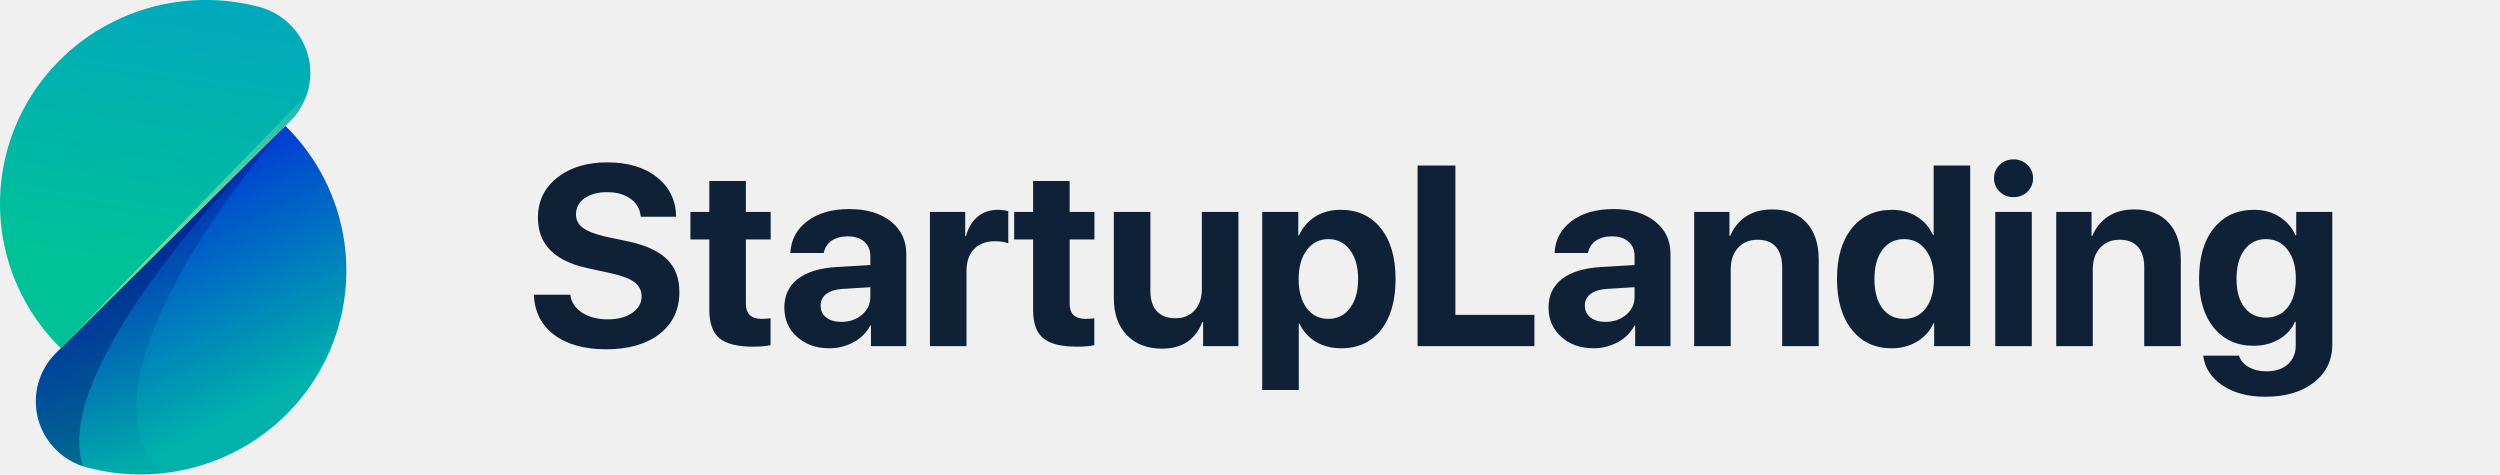
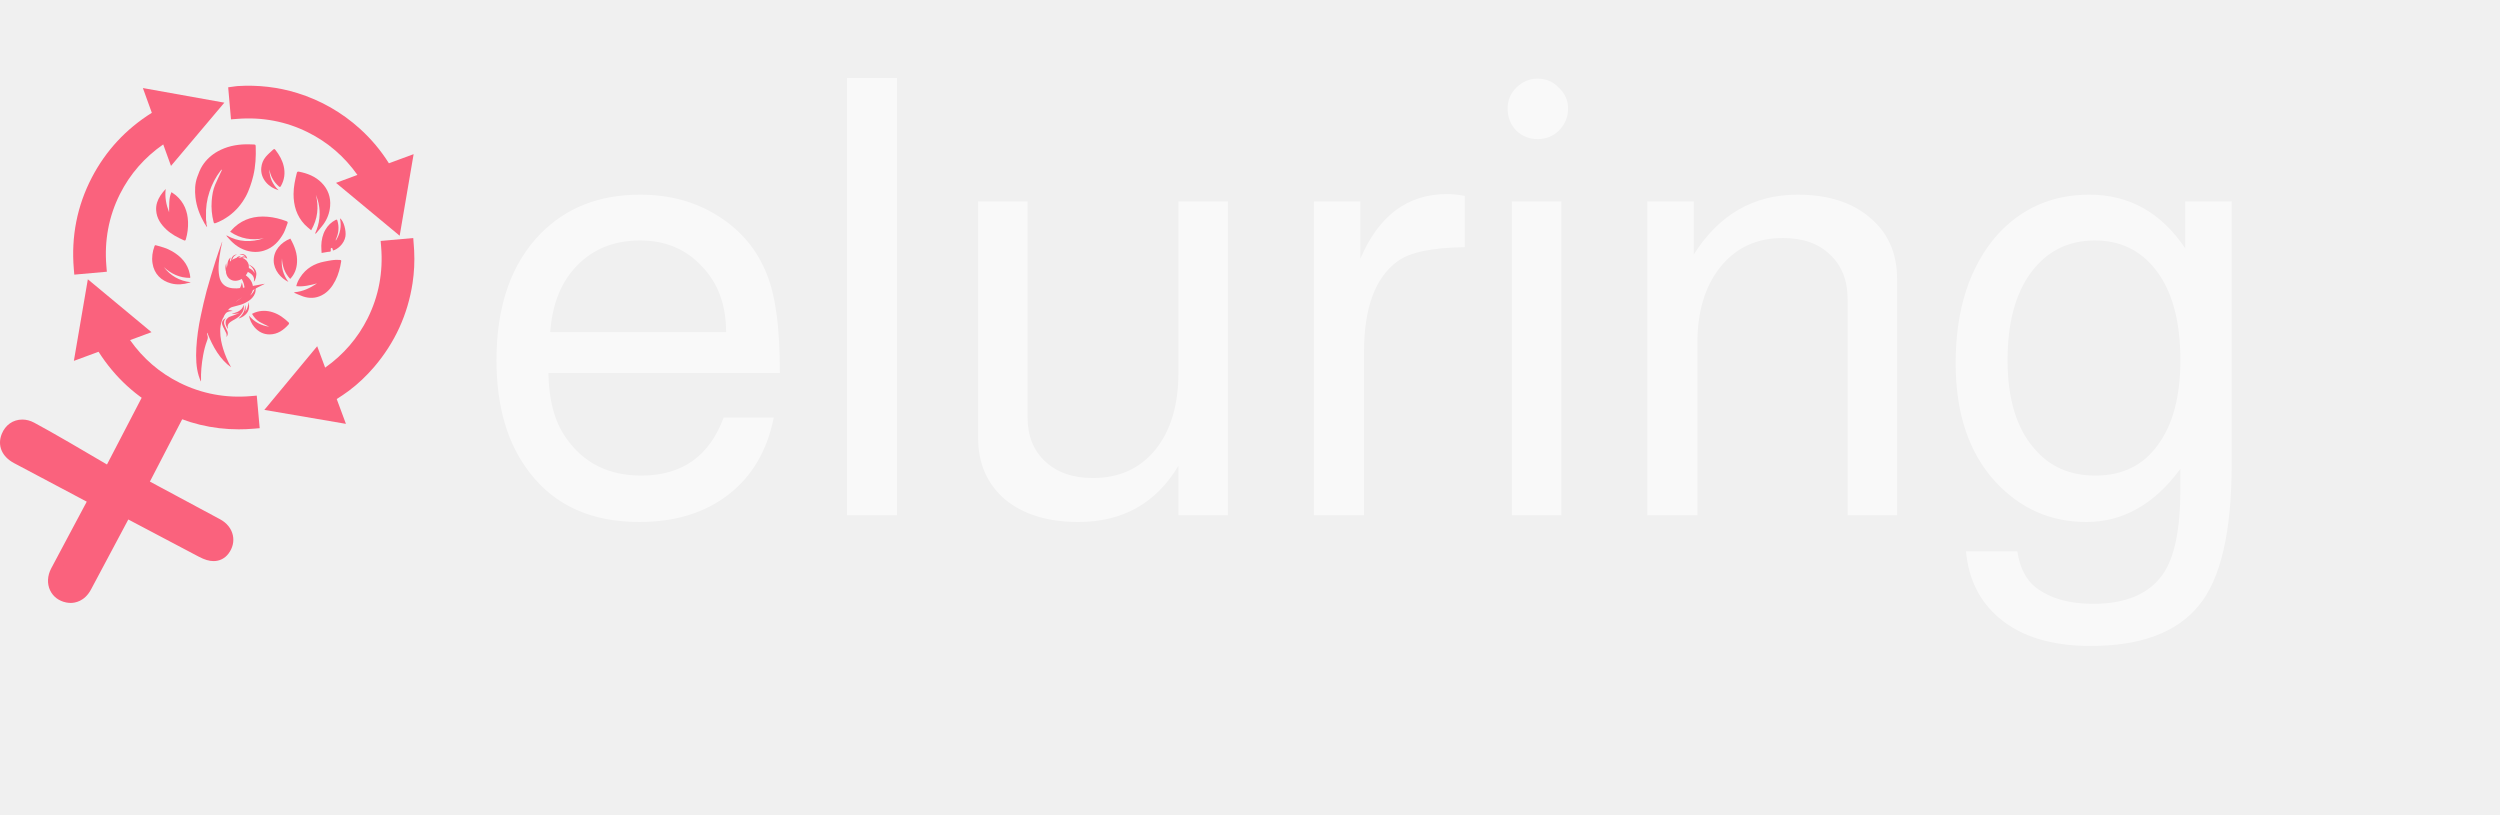
- <svg xmlns="http://www.w3.org/2000/svg" width="195" height="37" viewBox="0 0 195 37" fill="none">
-   <path d="M41.645 22.987H44.487C44.552 23.56 44.855 24.025 45.395 24.383C45.942 24.735 46.61 24.911 47.398 24.911C48.179 24.911 48.813 24.745 49.302 24.413C49.797 24.074 50.044 23.644 50.044 23.123C50.044 22.668 49.862 22.3 49.497 22.02C49.133 21.74 48.524 21.506 47.671 21.317L45.835 20.916C43.25 20.363 41.958 19.051 41.958 16.981C41.958 15.692 42.459 14.65 43.462 13.856C44.471 13.062 45.767 12.665 47.349 12.665C48.976 12.665 50.275 13.052 51.245 13.827C52.215 14.595 52.713 15.62 52.739 16.903H49.976C49.93 16.31 49.666 15.845 49.185 15.506C48.709 15.161 48.101 14.989 47.358 14.989C46.629 14.989 46.04 15.148 45.591 15.467C45.148 15.786 44.927 16.206 44.927 16.727C44.927 17.157 45.106 17.505 45.464 17.772C45.828 18.039 46.418 18.267 47.231 18.456L48.94 18.817C50.353 19.116 51.382 19.585 52.026 20.223C52.671 20.855 52.993 21.707 52.993 22.782C52.993 24.149 52.479 25.236 51.45 26.044C50.422 26.844 49.032 27.245 47.28 27.245C45.581 27.245 44.227 26.867 43.218 26.112C42.215 25.35 41.691 24.308 41.645 22.987ZM55.327 14.12H58.179V16.532H60.112V18.68H58.179V23.69C58.179 24.478 58.589 24.872 59.409 24.872C59.676 24.872 59.907 24.855 60.102 24.823V26.922C59.77 27 59.318 27.04 58.745 27.04C57.515 27.04 56.636 26.818 56.108 26.375C55.588 25.933 55.327 25.2 55.327 24.178V18.68H53.852V16.532H55.327V14.12ZM65.62 25.106C66.252 25.106 66.785 24.924 67.222 24.559C67.664 24.188 67.886 23.723 67.886 23.163V22.401L65.679 22.538C65.145 22.577 64.731 22.71 64.439 22.938C64.152 23.166 64.009 23.465 64.009 23.836C64.009 24.227 64.155 24.536 64.448 24.764C64.741 24.992 65.132 25.106 65.62 25.106ZM64.683 27.166C63.673 27.166 62.837 26.87 62.173 26.278C61.509 25.685 61.177 24.924 61.177 23.993C61.177 23.042 61.528 22.297 62.231 21.756C62.935 21.216 63.94 20.907 65.249 20.829L67.886 20.672V19.979C67.886 19.497 67.726 19.12 67.407 18.846C67.095 18.573 66.668 18.436 66.128 18.436C65.607 18.436 65.181 18.553 64.849 18.788C64.523 19.022 64.325 19.338 64.253 19.735H61.645C61.698 18.706 62.137 17.879 62.964 17.254C63.791 16.623 64.888 16.307 66.255 16.307C67.596 16.307 68.67 16.626 69.478 17.264C70.285 17.902 70.689 18.748 70.689 19.803V27H67.935V25.399H67.876C67.59 25.946 67.153 26.379 66.567 26.698C65.981 27.01 65.353 27.166 64.683 27.166ZM72.534 27V16.532H75.288V18.416H75.347C75.529 17.752 75.835 17.245 76.265 16.893C76.694 16.541 77.218 16.366 77.837 16.366C78.136 16.366 78.407 16.401 78.647 16.473V18.983C78.38 18.872 78.035 18.817 77.612 18.817C76.909 18.817 76.362 19.022 75.972 19.432C75.581 19.842 75.386 20.415 75.386 21.151V27H72.534ZM80.581 14.12H83.433V16.532H85.366V18.68H83.433V23.69C83.433 24.478 83.843 24.872 84.663 24.872C84.93 24.872 85.161 24.855 85.356 24.823V26.922C85.024 27 84.572 27.04 83.999 27.04C82.769 27.04 81.89 26.818 81.362 26.375C80.841 25.933 80.581 25.2 80.581 24.178V18.68H79.106V16.532H80.581V14.12ZM96.597 16.532V27H93.843V25.116H93.784C93.237 26.502 92.192 27.196 90.649 27.196C89.504 27.196 88.589 26.848 87.905 26.151C87.222 25.448 86.88 24.491 86.88 23.28V16.532H89.731V22.684C89.731 23.381 89.897 23.911 90.23 24.276C90.568 24.64 91.053 24.823 91.685 24.823C92.316 24.823 92.817 24.614 93.189 24.198C93.56 23.781 93.745 23.224 93.745 22.528V16.532H96.597ZM104.565 16.366C105.894 16.366 106.938 16.844 107.7 17.801C108.468 18.758 108.853 20.08 108.853 21.766C108.853 23.446 108.475 24.767 107.72 25.731C106.965 26.688 105.929 27.166 104.614 27.166C103.866 27.166 103.205 26.997 102.632 26.659C102.065 26.314 101.642 25.842 101.362 25.243H101.304V30.419H98.452V16.532H101.265V18.358H101.323C101.61 17.733 102.033 17.245 102.593 16.893C103.159 16.541 103.817 16.366 104.565 16.366ZM103.608 24.872C104.318 24.872 104.881 24.592 105.298 24.032C105.721 23.472 105.933 22.717 105.933 21.766C105.933 20.816 105.721 20.06 105.298 19.5C104.881 18.934 104.318 18.651 103.608 18.651C102.912 18.651 102.352 18.937 101.929 19.51C101.506 20.077 101.294 20.829 101.294 21.766C101.294 22.71 101.502 23.465 101.919 24.032C102.342 24.592 102.905 24.872 103.608 24.872ZM119.683 24.559V27H110.571V12.909H113.521V24.559H119.683ZM125.229 25.106C125.861 25.106 126.395 24.924 126.831 24.559C127.274 24.188 127.495 23.723 127.495 23.163V22.401L125.288 22.538C124.754 22.577 124.341 22.71 124.048 22.938C123.761 23.166 123.618 23.465 123.618 23.836C123.618 24.227 123.765 24.536 124.058 24.764C124.351 24.992 124.741 25.106 125.229 25.106ZM124.292 27.166C123.283 27.166 122.446 26.87 121.782 26.278C121.118 25.685 120.786 24.924 120.786 23.993C120.786 23.042 121.138 22.297 121.841 21.756C122.544 21.216 123.55 20.907 124.858 20.829L127.495 20.672V19.979C127.495 19.497 127.336 19.12 127.017 18.846C126.704 18.573 126.278 18.436 125.737 18.436C125.216 18.436 124.79 18.553 124.458 18.788C124.132 19.022 123.934 19.338 123.862 19.735H121.255C121.307 18.706 121.746 17.879 122.573 17.254C123.4 16.623 124.497 16.307 125.864 16.307C127.205 16.307 128.28 16.626 129.087 17.264C129.894 17.902 130.298 18.748 130.298 19.803V27H127.544V25.399H127.485C127.199 25.946 126.763 26.379 126.177 26.698C125.591 27.01 124.963 27.166 124.292 27.166ZM132.144 27V16.532H134.897V18.397H134.956C135.243 17.733 135.659 17.225 136.206 16.873C136.759 16.515 137.433 16.336 138.228 16.336C139.386 16.336 140.282 16.681 140.913 17.372C141.545 18.062 141.86 19.022 141.86 20.252V27H139.009V20.848C139.009 20.158 138.846 19.627 138.521 19.256C138.195 18.885 137.716 18.7 137.085 18.7C136.453 18.7 135.946 18.911 135.562 19.334C135.184 19.758 134.995 20.311 134.995 20.995V27H132.144ZM147.554 27.166C146.245 27.166 145.207 26.681 144.438 25.711C143.67 24.741 143.286 23.42 143.286 21.747C143.286 20.086 143.67 18.775 144.438 17.811C145.213 16.848 146.258 16.366 147.573 16.366C148.315 16.366 148.966 16.545 149.526 16.903C150.093 17.261 150.506 17.736 150.767 18.329H150.825V12.909H153.677V27H150.864V25.204H150.815C150.555 25.796 150.135 26.271 149.556 26.629C148.976 26.988 148.309 27.166 147.554 27.166ZM148.521 18.651C147.804 18.651 147.238 18.931 146.821 19.491C146.411 20.051 146.206 20.809 146.206 21.766C146.206 22.73 146.411 23.488 146.821 24.041C147.238 24.595 147.804 24.872 148.521 24.872C149.23 24.872 149.793 24.595 150.21 24.041C150.633 23.482 150.845 22.723 150.845 21.766C150.845 20.816 150.633 20.06 150.21 19.5C149.793 18.934 149.23 18.651 148.521 18.651ZM155.63 27V16.532H158.481V27H155.63ZM158.14 14.95C157.847 15.236 157.485 15.379 157.056 15.379C156.626 15.379 156.265 15.236 155.972 14.95C155.679 14.663 155.532 14.315 155.532 13.905C155.532 13.488 155.679 13.14 155.972 12.86C156.265 12.573 156.626 12.43 157.056 12.43C157.485 12.43 157.847 12.573 158.14 12.86C158.433 13.14 158.579 13.488 158.579 13.905C158.579 14.315 158.433 14.663 158.14 14.95ZM160.386 27V16.532H163.14V18.397H163.198C163.485 17.733 163.901 17.225 164.448 16.873C165.002 16.515 165.675 16.336 166.47 16.336C167.629 16.336 168.524 16.681 169.155 17.372C169.787 18.062 170.103 19.022 170.103 20.252V27H167.251V20.848C167.251 20.158 167.088 19.627 166.763 19.256C166.437 18.885 165.959 18.7 165.327 18.7C164.696 18.7 164.188 18.911 163.804 19.334C163.426 19.758 163.237 20.311 163.237 20.995V27H160.386ZM176.743 24.774C177.459 24.774 178.026 24.507 178.442 23.973C178.866 23.433 179.077 22.691 179.077 21.747C179.077 20.803 178.866 20.051 178.442 19.491C178.019 18.931 177.453 18.651 176.743 18.651C176.04 18.651 175.48 18.931 175.063 19.491C174.653 20.044 174.448 20.796 174.448 21.747C174.448 22.697 174.653 23.439 175.063 23.973C175.474 24.507 176.034 24.774 176.743 24.774ZM176.694 30.946C175.334 30.946 174.214 30.646 173.335 30.047C172.463 29.455 171.968 28.687 171.851 27.743H174.644C174.754 28.107 175.002 28.4 175.386 28.622C175.776 28.849 176.239 28.963 176.772 28.963C177.495 28.963 178.058 28.778 178.462 28.407C178.866 28.042 179.067 27.551 179.067 26.932V25.096H179.009C178.761 25.663 178.348 26.118 177.769 26.463C177.189 26.802 176.525 26.971 175.776 26.971C174.487 26.971 173.455 26.502 172.681 25.565C171.912 24.627 171.528 23.348 171.528 21.727C171.528 20.067 171.912 18.758 172.681 17.801C173.449 16.844 174.497 16.366 175.825 16.366C176.567 16.366 177.222 16.545 177.788 16.903C178.354 17.261 178.778 17.746 179.058 18.358H179.106V16.532H181.919V26.854C181.919 28.098 181.44 29.09 180.483 29.832C179.533 30.575 178.27 30.946 176.694 30.946Z" fill="#0F2137" />
+ <svg xmlns="http://www.w3.org/2000/svg" width="1179" height="384" viewBox="0 0 1179 384" fill="none">
  <g clip-path="url(#clip0)">
-     <path d="M20.212 0.54C16.793 -0.368 13.167 -0.132 9.898 1.212C6.629 2.555 3.9 4.93 2.135 7.967C0.371 11.005 -0.33 14.534 0.142 18.007C0.613 21.479 2.231 24.7 4.743 27.168L22.63 9.466C23.298 8.804 23.779 7.979 24.024 7.074C24.268 6.169 24.268 5.217 24.023 4.312C23.778 3.408 23.297 2.583 22.628 1.921C21.959 1.258 21.125 0.782 20.212 0.54Z" fill="url(#paint0_linear)" />
-     <path d="M6.79 36.461C10.211 37.371 13.84 37.136 17.112 35.793C20.384 34.45 23.115 32.073 24.881 29.033C26.646 25.993 27.346 22.46 26.873 18.985C26.399 15.51 24.778 12.288 22.261 9.82L4.375 27.534C3.706 28.197 3.225 29.021 2.98 29.926C2.735 30.83 2.735 31.783 2.98 32.687C3.225 33.592 3.706 34.417 4.374 35.079C5.043 35.741 5.876 36.218 6.79 36.461Z" fill="url(#paint1_linear)" />
-     <path style="mix-blend-mode:multiply" d="M22.261 9.82L4.375 27.534C3.706 28.197 3.225 29.021 2.98 29.926C2.735 30.83 2.735 31.783 2.98 32.687C3.225 33.592 3.706 34.417 4.374 35.079C5.043 35.741 5.876 36.218 6.79 36.461C8.702 36.965 10.693 37.117 12.661 36.909C4.818 29.44 22.261 9.82 22.261 9.82Z" fill="url(#paint2_linear)" />
-     <g style="mix-blend-mode:multiply">
-       <path style="mix-blend-mode:multiply" d="M6.461 36.362C3.922 28.581 19.171 12.91 21.861 10.228L4.375 27.534C3.727 28.176 3.254 28.971 3.003 29.844C2.752 30.717 2.729 31.639 2.938 32.522C3.147 33.406 3.58 34.223 4.197 34.895C4.813 35.566 5.592 36.072 6.461 36.362Z" fill="url(#paint3_linear)" />
-       <path style="mix-blend-mode:multiply" d="M22.202 9.89C22.221 9.87 22.241 9.85 22.261 9.832L22.202 9.89Z" fill="url(#paint4_linear)" />
-     </g>
-     <path style="mix-blend-mode:screen" d="M23.941 7.365L4.722 27.157L22.63 9.467C23.228 8.878 23.678 8.158 23.941 7.365Z" fill="url(#paint5_radial)" />
+     <path d="M102.696 246.852C92.818 241.572 74.228 231.586 67.68 228.04L85.075 194.486C83.778 193.97 82.486 193.427 81.217 192.857H81.213H81.209C81.205 192.857 81.205 192.857 81.205 192.857L81.201 192.853C81.194 192.849 81.19 192.849 81.186 192.845C81.178 192.842 81.174 192.842 81.174 192.838H81.17C81.166 192.838 81.166 192.838 81.166 192.838C81.162 192.834 81.154 192.83 81.151 192.83C81.147 192.826 81.143 192.826 81.139 192.822C81.135 192.822 81.131 192.822 81.123 192.818C79.835 192.236 78.562 191.631 77.305 190.994C77.281 190.983 77.261 190.971 77.238 190.959C77.234 190.959 77.234 190.959 77.234 190.959C77.226 190.955 77.222 190.951 77.219 190.951L77.207 190.947C77.203 190.944 77.195 190.94 77.191 190.936C77.187 190.932 77.183 190.932 77.183 190.928H77.18C77.176 190.928 77.176 190.928 77.172 190.928V190.924C77.164 190.924 77.164 190.92 77.156 190.92C75.93 190.295 74.712 189.647 73.517 188.971C73.513 188.967 73.513 188.967 73.509 188.967C73.501 188.964 73.497 188.96 73.493 188.956C73.49 188.956 73.49 188.952 73.486 188.952C73.482 188.952 73.482 188.948 73.482 188.948C73.474 188.948 73.47 188.94 73.462 188.94C73.458 188.936 73.458 188.936 73.454 188.936C73.443 188.928 73.435 188.921 73.423 188.917C73.423 188.917 73.423 188.913 73.419 188.913C73.415 188.909 73.408 188.909 73.404 188.901C72.291 188.272 71.186 187.628 70.1 186.952L69.741 186.823L51.35 222.194C44.08 217.894 23.479 205.753 15.025 201.297C13.541 200.512 12.026 200.113 10.515 200.113C7.11 200.113 4.264 202.128 2.905 205.491C1.167 209.81 2.944 213.895 7.661 216.414C16.392 221.089 36.84 231.895 43.955 235.656C42.147 239.046 40.152 242.783 38.102 246.618C33.947 254.401 29.574 262.575 26.146 269.074C24.65 271.909 24.474 274.967 25.665 277.458C26.786 279.802 28.933 281.387 31.71 281.93C32.264 282.043 32.819 282.094 33.358 282.094C35.161 282.094 38.539 281.43 40.925 276.97C45.602 268.218 55.93 248.813 59.577 241.963C63.459 243.998 71.323 248.157 77.972 251.668C85.055 255.413 91.896 259.033 94.762 260.529C97.179 261.798 99.026 262.364 100.744 262.364C102.857 262.364 104.661 261.458 105.957 259.744C107.538 257.647 108.128 255.206 107.612 252.874C107.066 250.394 105.32 248.25 102.696 246.852Z" fill="#FA627D" />
+     <path d="M10.515 202.359C8.02 202.359 6.005 203.808 4.99 206.331C3.229 210.708 6.572 213.286 8.719 214.434C14.685 217.625 26.895 224.1 45.001 233.664L46.996 234.722L45.938 236.71C44.314 239.76 42.533 243.088 40.702 246.516L39.937 247.954C35.825 255.643 31.518 263.7 28.133 270.12C26.97 272.327 26.809 274.647 27.692 276.486C28.508 278.197 30.046 279.321 32.139 279.727C32.557 279.809 32.963 279.852 33.358 279.852C34.947 279.852 37.204 279.169 38.941 275.912C43.623 267.156 53.947 247.758 57.594 240.908L58.64 238.936L60.62 239.975C64.24 241.869 71.323 245.614 77.652 248.961L79.022 249.68C86.117 253.433 92.943 257.041 95.801 258.537C97.882 259.631 99.405 260.115 100.744 260.115C102.146 260.115 103.298 259.533 104.165 258.389C105.344 256.827 105.793 255.038 105.422 253.363C105.016 251.531 103.673 249.922 101.638 248.832C91.674 243.509 73.013 233.488 66.61 230.016L64.673 228.966L81.951 195.63C81.424 195.407 80.905 195.181 80.393 194.95L80.178 194.857C78.835 194.251 77.527 193.627 76.289 192.998L76.043 192.873C74.798 192.236 73.665 191.631 72.568 191.014L72.205 190.807C71.658 190.494 71.147 190.202 70.663 189.916L52.248 225.334L50.21 224.127C42.053 219.3 22.19 207.612 13.979 203.28C12.823 202.671 11.655 202.359 10.515 202.359ZM33.358 284.344C32.674 284.344 31.971 284.273 31.272 284.137C27.786 283.453 25.072 281.422 23.639 278.423C22.139 275.287 22.331 271.495 24.158 268.027C27.551 261.599 31.858 253.534 35.974 245.837L36.743 244.4C38.18 241.705 39.589 239.073 40.913 236.585C23.889 227.591 12.35 221.475 6.603 218.394C0.859 215.328 -1.355 210.06 0.824 204.651C2.534 200.402 6.162 197.864 10.515 197.864C12.397 197.864 14.268 198.352 16.079 199.313C23.748 203.355 41.37 213.692 50.452 219.054L68.644 184.062L71.287 185.046C72.201 185.613 73.193 186.202 74.399 186.89L74.798 187.112C75.797 187.675 76.875 188.257 78.038 188.846L78.363 189.014C79.55 189.612 80.748 190.182 81.982 190.74L82.22 190.85C83.357 191.358 84.618 191.889 85.899 192.392L88.21 193.31L70.69 227.115C78.335 231.243 94.665 240.014 103.759 244.872C106.968 246.583 109.116 249.262 109.807 252.394C110.463 255.378 109.733 258.467 107.749 261.095C106.035 263.364 103.548 264.614 100.744 264.614C98.639 264.614 96.472 263.965 93.716 262.513C90.861 261.025 84.024 257.408 76.945 253.667L75.555 252.929C70.237 250.121 64.388 247.032 60.511 244.993C56.223 253.046 47.192 270.011 42.904 278.029C39.863 283.73 35.216 284.344 33.358 284.344Z" fill="#FA627D" />
+     <path fill-rule="evenodd" clip-rule="evenodd" d="M75.016 54.409C73.907 51.328 72.814 48.289 71.678 45.142C81.322 46.872 90.877 48.586 100.529 50.316C94.219 57.795 87.96 65.211 81.627 72.717C80.541 69.71 79.479 66.785 78.406 63.809C67.797 70.409 59.62 79.165 54.041 90.287C48.472 101.394 46.333 113.177 47.364 125.599C44.115 125.888 40.909 126.174 37.602 126.47C36.38 111.857 39.027 98.036 45.782 85.046C52.549 72.038 62.338 61.88 75.016 54.409Z" fill="#FA627D" />
+     <path d="M75.969 48.762L78.448 55.647L76.442 56.83C64.181 64.051 54.704 73.979 48.273 86.339C42.295 97.84 39.585 110.302 40.214 123.42L44.388 123.045C43.838 111.021 46.235 99.59 51.534 89.03C57.246 77.634 65.79 68.347 76.926 61.423L79.87 59.592L82.615 67.195L95.246 52.222L75.969 48.762ZM35.036 129.52L34.802 126.705C33.529 111.482 36.388 97.028 43.295 83.75C49.862 71.12 59.378 60.853 71.6 53.199L67.387 41.522L105.808 48.41L80.639 78.243L76.977 68.105C68.148 74.237 61.288 82.106 56.551 91.545C51.315 101.984 49.167 113.36 50.159 125.365L50.39 128.146" fill="#FA627D" />
+     <path fill-rule="evenodd" clip-rule="evenodd" d="M47.66 162.462C44.599 163.594 41.569 164.711 38.422 165.871C40.074 156.221 41.714 146.641 43.369 136.98C50.897 143.24 58.375 149.445 65.915 155.71C62.92 156.819 60.011 157.897 57.035 158.998C63.646 169.476 72.408 177.533 83.474 183.031C94.52 188.522 106.222 190.666 118.546 189.608C118.838 192.865 119.123 196.071 119.416 199.375C104.895 200.59 91.158 197.981 78.234 191.315C65.309 184.652 55.169 174.99 47.66 162.462Z" fill="#FA627D" />
+     <path d="M48.875 159.021L50.069 161.021C57.328 173.135 67.238 182.488 79.518 188.819C89.862 194.15 100.986 196.852 112.583 196.852C113.833 196.852 115.094 196.825 116.367 196.762L115.992 192.592C114.824 192.646 113.657 192.674 112.505 192.674C101.927 192.674 91.74 190.276 82.224 185.546C70.854 179.895 61.584 171.468 54.661 160.498L52.815 157.569L60.382 154.765L45.318 142.248L42.01 161.556L48.875 159.021ZM112.583 202.472C100.08 202.472 88.093 199.555 76.945 193.81C64.403 187.343 54.162 177.954 46.481 165.891L34.837 170.187L41.425 131.711L71.448 156.655L61.342 160.396C67.461 169.081 75.313 175.842 84.723 180.516C95.168 185.71 106.461 187.823 118.303 186.808L121.091 186.57L122.466 201.933L119.651 202.171C117.28 202.371 114.906 202.472 112.583 202.472Z" fill="#FA627D" />
+     <path fill-rule="evenodd" clip-rule="evenodd" d="M148.65 168.808C149.755 171.803 150.829 174.693 151.942 177.681C162.426 171.054 170.458 162.306 175.956 151.261C181.45 140.221 183.566 128.521 182.543 116.176C185.792 115.883 189.009 115.598 192.297 115.301C192.371 116.363 192.469 117.383 192.519 118.406C192.761 123.334 192.531 128.239 191.785 133.113C189.591 147.508 183.73 160.224 174.269 171.284C170.845 175.291 167.03 178.896 162.824 182.059C160.587 183.742 158.197 185.218 155.855 186.761C155.495 186.999 155.421 187.167 155.573 187.569C156.655 190.44 157.709 193.318 158.814 196.306C149.162 194.654 139.596 193.017 129.928 191.361C136.175 183.836 142.38 176.361 148.65 168.808Z" fill="#FA627D" />
+     <path d="M135.191 189.413L154.496 192.717C153.976 191.322 153.469 189.94 152.946 188.561C152.329 186.937 152.836 185.382 154.308 184.414C154.871 184.047 155.433 183.684 155.991 183.316C157.803 182.149 159.505 181.044 161.134 179.817C165.124 176.814 168.826 173.33 172.133 169.46C181.235 158.822 186.908 146.45 189.013 132.692C189.712 128.095 189.954 123.334 189.712 118.546C189.712 118.48 189.708 118.418 189.708 118.355L185.518 118.73C186.061 130.657 183.695 142.01 178.466 152.511C172.824 163.856 164.402 173.123 153.441 180.055L150.517 181.903L147.709 174.342L135.191 189.413ZM163.137 199.891L124.66 193.306L149.591 163.278L153.336 173.373C162.012 167.25 168.771 159.404 173.445 150.012C178.611 139.624 180.731 128.318 179.743 116.406L179.517 113.63L194.889 112.251L195.174 116.106C195.233 116.836 195.288 117.554 195.319 118.273C195.577 123.436 195.319 128.571 194.561 133.539C192.301 148.352 186.194 161.665 176.405 173.108C172.824 177.29 168.826 181.059 164.511 184.304C162.723 185.648 160.856 186.859 159.049 188.03C158.967 188.085 158.885 188.136 158.803 188.19C159.419 189.842 160.036 191.506 160.657 193.197" fill="#FA627D" />
+     <path fill-rule="evenodd" clip-rule="evenodd" d="M191.481 77.017C189.825 86.691 188.185 96.263 186.537 105.909C179.005 99.656 171.532 93.451 163.988 87.187C166.979 86.078 169.884 85 172.867 83.894C166.257 73.444 157.522 65.399 146.479 59.896C135.464 54.401 123.793 52.281 111.494 53.273C111.209 50.039 110.927 46.833 110.642 43.595C111.177 43.525 111.685 43.423 112.197 43.392C121.458 42.803 130.533 43.814 139.408 46.567C150.107 49.887 159.599 55.319 167.9 62.837C173.414 67.828 178.076 73.518 181.895 79.903C182.141 80.317 182.34 80.415 182.824 80.231C185.655 79.149 188.505 78.115 191.481 77.017Z" fill="#FA627D" />
+     <path d="M169.521 88.132L184.589 100.644L187.896 81.329C186.526 81.836 185.171 82.34 183.824 82.856C183.339 83.039 182.886 83.129 182.434 83.129C181.731 83.129 180.411 82.895 179.486 81.344C175.819 75.217 171.29 69.691 166.018 64.918C158.037 57.694 148.807 52.421 138.576 49.25C130.603 46.774 122.274 45.724 113.68 46.122L114.051 50.301C115.137 50.254 116.218 50.23 117.288 50.23C127.971 50.23 138.213 52.636 147.737 57.381C159.06 63.032 168.314 71.448 175.241 82.395L177.092 85.324L169.521 88.132ZM188.486 111.173L158.459 86.242L168.56 82.496C162.442 73.83 154.605 67.082 145.23 62.407C134.871 57.24 123.61 55.116 111.72 56.073L108.94 56.295L107.609 41.174L110.717 40.748C111.158 40.682 111.587 40.615 112.021 40.588C121.708 39.975 131.208 41.084 140.24 43.888C151.255 47.305 161.196 52.98 169.782 60.755C175.046 65.52 179.622 70.98 183.41 77.005C184.972 76.424 186.541 75.842 188.142 75.256L195.065 72.698" fill="#FA627D" />
+     <path fill-rule="evenodd" clip-rule="evenodd" d="M108.944 173.194C103.887 169.558 100.436 163.762 97.757 156.92C97.71 156.967 97.659 157.014 97.617 157.057C97.698 157.506 97.742 158.006 97.886 158.393C98.12 159.037 98.011 159.72 97.656 160.65C96.773 162.95 96.219 165.258 95.801 167.535C95.035 171.714 94.704 175.701 94.801 179.501C94.801 179.556 94.766 179.634 94.684 179.911C94.321 178.915 93.966 178.06 93.684 177.13C92.537 173.354 92.33 168.906 92.591 164.137C92.861 159.193 93.575 154.085 94.707 148.848C95.547 144.954 96.39 141.041 97.46 137.12C98.741 132.403 100.217 127.669 101.689 122.948C102.583 120.073 103.637 117.207 104.625 114.336C104.653 114.251 104.703 114.165 104.84 113.887C104.551 115.309 104.278 116.539 104.051 117.761C103.235 122.174 102.716 126.447 103.38 130.13C104.551 136.624 110.439 136.452 115.457 135.574C117.932 135.144 120.428 134.648 122.915 134.168C123.571 134.043 124.235 133.883 124.898 133.828C124.758 133.906 124.621 133.996 124.484 134.062C120.49 135.964 116.503 138.233 112.536 141.385C110.904 142.681 109.323 144.173 107.804 145.927C105.059 149.098 103.813 152.507 103.852 156.213C103.883 159.334 104.469 161.993 105.238 164.504C106.172 167.543 107.386 170.273 108.764 172.815C108.823 172.936 108.885 173.065 108.944 173.194Z" fill="#FA627D" />
+     <path fill-rule="evenodd" clip-rule="evenodd" d="M104.524 79.985C104.352 80.157 104.161 80.317 104.02 80.508C101.732 83.484 100.026 86.784 98.831 90.319C97.55 94.107 97.004 98.028 97.152 102.054C97.183 102.87 97.062 103.64 97.3 104.483C97.472 105.1 97.203 105.854 97.617 106.495C97.695 106.62 97.663 106.815 97.546 107.049C97.16 106.456 96.742 105.878 96.39 105.268C94.204 101.464 92.662 97.438 92.173 93.052C91.814 89.815 91.912 86.593 93.021 83.5C93.673 81.68 94.368 79.829 95.391 78.208C97.195 75.346 99.655 73.088 102.634 71.417C106.757 69.109 111.22 68.16 115.894 68.058C117.128 68.035 118.362 68.105 119.596 68.136C120.474 68.16 120.56 68.246 120.592 69.156C120.752 73.776 120.533 78.372 119.455 82.883C119.045 84.597 118.545 86.3 117.948 87.96C117.366 89.573 116.726 91.19 115.894 92.685C113.879 96.329 111.248 99.461 107.835 101.91C105.926 103.273 103.907 104.397 101.709 105.21C101.139 105.417 100.885 105.339 100.729 104.722C99.885 101.449 99.577 98.125 99.834 94.763C100.037 92.15 100.428 89.549 101.463 87.116C102.415 84.89 103.477 82.715 104.493 80.512C104.555 80.376 104.606 80.231 104.664 80.091C104.621 80.055 104.571 80.02 104.524 79.985Z" fill="#FA627D" />
+     <path fill-rule="evenodd" clip-rule="evenodd" d="M148.627 110.029C150.728 105.46 151.267 100.715 150.228 95.821C149.943 94.49 149.486 93.193 148.971 91.904C150.427 97.715 149.849 103.214 146.745 108.6C145.644 107.631 144.57 106.834 143.676 105.878C139.869 101.828 138.42 96.911 138.44 91.447C138.459 88.065 139.154 84.804 139.982 81.559C140.115 81.04 140.38 80.844 140.911 80.946C144.972 81.735 148.729 83.188 151.68 86.187C154.695 89.252 156.061 92.978 155.683 97.301C155.405 100.508 154.297 103.402 152.395 105.971C151.306 107.444 150.08 108.807 148.912 110.216C148.818 110.154 148.725 110.091 148.627 110.029Z" fill="#FA627D" />
+     <path fill-rule="evenodd" clip-rule="evenodd" d="M106.824 110.994C112.505 114.2 118.397 114.418 124.465 112.345C118.799 113.493 113.516 112.665 108.53 109.295C109.241 108.529 109.858 107.76 110.58 107.112C114.984 103.124 120.228 101.753 126.046 102.207C129.162 102.453 132.161 103.202 135.078 104.304C135.66 104.522 135.816 104.804 135.566 105.401C134.949 106.901 134.535 108.506 133.77 109.92C131.669 113.774 128.823 116.859 124.461 118.211C121.661 119.078 118.889 118.972 116.097 118.121C112.267 116.949 109.452 114.43 106.968 111.443C106.902 111.372 106.867 111.275 106.832 111.185C106.816 111.15 106.828 111.103 106.824 110.994Z" fill="#FA627D" />
+     <path fill-rule="evenodd" clip-rule="evenodd" d="M138.865 137.819C142.832 137.507 146.257 135.831 149.506 133.652C146.323 134.484 143.145 135.32 139.717 134.949C140.072 133.387 140.759 132.059 141.571 130.797C144.269 126.58 148.272 124.24 153.059 123.342C155.402 122.905 157.779 122.335 160.224 122.592C160.665 122.635 161.001 122.639 160.911 123.217C160.411 126.377 159.622 129.45 158.158 132.313C156.663 135.238 154.707 137.765 151.692 139.284C148.853 140.713 145.909 140.811 142.946 139.807C141.532 139.327 140.173 138.678 138.787 138.108C138.815 138.011 138.842 137.917 138.865 137.819Z" fill="#FA627D" />
+     <path fill-rule="evenodd" clip-rule="evenodd" d="M79.745 100.129C79.768 98.543 79.745 96.946 79.835 95.361C79.928 93.794 80.124 92.232 80.854 90.631C81.603 91.154 82.334 91.584 82.962 92.123C86.793 95.396 88.491 99.672 88.679 104.612C88.78 107.412 88.433 110.169 87.64 112.868C87.464 113.47 87.25 113.563 86.676 113.305C83.759 111.997 80.94 110.537 78.57 108.346C75.864 105.846 73.864 102.949 73.642 99.121C73.493 96.595 74.298 94.326 75.645 92.244C76.363 91.135 77.226 90.123 78.148 89.108C77.648 92.97 78.406 96.595 79.745 100.129Z" fill="#FA627D" />
+     <path fill-rule="evenodd" clip-rule="evenodd" d="M77.258 125.947C80.444 130.102 84.657 132.481 89.956 133.106C89.749 133.18 89.549 133.258 89.343 133.32C86.473 134.152 83.544 134.422 80.655 133.648C76.059 132.41 72.674 129.247 71.916 124.115C71.51 121.374 71.9 118.707 72.849 116.113C72.966 115.797 73.06 115.551 73.513 115.672C76.129 116.352 78.734 117.082 81.084 118.441C85.348 120.901 88.503 124.268 89.522 129.274C89.6 129.653 89.651 130.04 89.702 130.423C89.725 130.59 89.702 130.758 89.702 131.059C84.821 131.071 80.764 129.231 77.258 125.947Z" fill="#FA627D" />
+     <path fill-rule="evenodd" clip-rule="evenodd" d="M136.921 112.521C138.932 116.055 140.337 119.734 140.072 123.842C139.896 126.72 138.963 129.337 136.85 131.539C134.262 128.782 133.122 125.521 132.985 121.843C132.512 125.896 133.52 129.552 136.019 132.938C132.415 131.184 129.111 127.404 129.076 122.885C129.041 118.105 132.45 114.336 136.921 112.521Z" fill="#FA627D" />
+     <path fill-rule="evenodd" clip-rule="evenodd" d="M127.038 79.825C127.077 83.703 128.518 86.984 131.392 89.721C126.808 88.471 122.716 84.367 123.219 79.114C123.403 77.181 124.102 75.404 125.347 73.936C126.359 72.745 127.554 71.706 128.717 70.655C129.342 70.093 129.506 70.179 130.029 70.87C131.763 73.147 133.161 75.592 133.805 78.407C134.543 81.637 134.152 84.722 132.536 87.632C132.169 88.288 131.993 88.343 131.435 87.847C129.268 85.925 127.823 83.57 127.222 80.719C127.163 80.423 127.097 80.126 127.038 79.825Z" fill="#FA627D" />
+     <path fill-rule="evenodd" clip-rule="evenodd" d="M117.421 148.832C119.92 151.855 123.122 153.55 126.964 154.065C125.441 153.323 123.871 152.667 122.419 151.812C120.923 150.929 119.791 149.625 118.85 148.012C119.338 147.782 119.752 147.555 120.197 147.387C122.973 146.349 125.777 146.349 128.596 147.255C131.583 148.211 134.02 150.02 136.23 152.167C136.351 152.289 136.331 152.745 136.206 152.89C133.793 155.631 130.978 157.69 127.14 157.713C124.219 157.729 121.841 156.448 119.967 154.261C118.639 152.706 117.815 150.894 117.421 148.832Z" fill="#FA627D" />
+     <path fill-rule="evenodd" clip-rule="evenodd" d="M158.455 113.329C160.489 110.134 161.134 106.682 160.318 102.945C162.043 104.007 163.348 108.744 162.906 111.482C162.328 115.051 159.056 117.687 157.03 118.148C156.956 117.824 156.917 117.484 156.788 117.183C156.725 117.035 156.44 116.848 156.343 116.891C156.171 116.957 155.983 117.183 155.96 117.359C155.913 117.765 156.128 118.355 155.925 118.55C155.679 118.792 155.113 118.703 154.687 118.773C153.738 118.937 152.789 119.105 151.673 119.3C151.614 118.066 151.493 116.965 151.524 115.867C151.591 113.216 152.118 110.669 153.465 108.334C154.617 106.327 156.202 104.788 158.268 103.718C158.795 103.445 158.974 103.577 159.131 104.101C159.993 106.994 159.732 109.798 158.553 112.552C158.455 112.786 158.369 113.024 158.275 113.263C158.338 113.286 158.396 113.305 158.455 113.329Z" fill="#FA627D" />
+     <path fill-rule="evenodd" clip-rule="evenodd" d="M116.726 128.599C115.793 130.403 114.375 131.657 112.45 132.203C108.686 133.277 105.965 130.251 106.746 126.755C107.363 124.002 109.127 122.124 111.997 121.534C115.379 120.839 118.112 123.815 117.187 127.142C117.05 127.634 116.878 128.111 116.726 128.599Z" fill="#FA627D" />
+     <path fill-rule="evenodd" clip-rule="evenodd" d="M106.285 146.411C106.777 146.118 107.253 145.79 107.765 145.532C108.96 144.919 110.24 144.525 111.548 144.247C112.97 143.951 114.328 143.513 115.629 142.845C116.859 142.213 118.003 141.494 118.94 140.471C120.135 139.163 120.748 137.651 120.525 135.859C120.47 135.402 120.342 134.961 120.185 134.511C120.334 136.573 119.49 138.151 117.948 139.401C118.237 138.944 118.577 138.503 118.807 138.007C119.35 136.82 119.471 135.574 119.147 134.293C118.741 132.653 117.772 131.368 116.507 130.298C115.668 129.587 114.742 128.978 113.895 128.275C113.106 127.622 112.31 126.962 111.63 126.209C110.65 125.127 110.111 123.869 110.67 122.366C110.256 122.92 110.104 123.561 110.096 124.229C110.084 125.642 110.654 126.857 111.447 127.97C112.075 128.853 112.786 129.669 113.395 130.559C114.34 131.946 115.016 133.457 115.254 135.132C115.539 137.151 114.992 138.909 113.602 140.397C112.954 141.088 112.239 141.709 111.4 142.154C110.771 142.486 110.115 142.767 109.463 143.045C108.198 143.58 106.953 144.15 105.848 144.986C105.094 145.556 104.43 146.216 104.215 147.192C104.044 147.965 104.227 148.672 104.672 149.317C104.836 149.555 105.012 149.789 105.219 150.016C105.356 148.891 105.82 147.993 106.789 147.415C107.706 146.872 108.729 146.727 109.78 146.673C108.655 146.196 107.511 146.099 106.328 146.509C106.312 146.473 106.3 146.446 106.285 146.411Z" fill="#FA627D" />
+     <path fill-rule="evenodd" clip-rule="evenodd" d="M113.665 120.874C112.895 120.655 112.001 120.999 111.494 121.671C110.408 123.112 110.814 125.201 112.38 126.279C113.138 126.802 114.02 127.017 114.859 127.345C115.754 127.704 116.667 128.064 117.499 128.548C119.127 129.497 120.189 130.794 119.69 132.875C120.502 132.223 121.138 129.735 120.81 128.396C120.303 126.326 118.706 125.342 116.902 124.572C118.514 125.646 119.912 126.869 120.06 128.989C119.986 128.814 119.916 128.638 119.826 128.47C119.303 127.501 118.448 126.888 117.483 126.459C116.46 126.01 115.391 125.658 114.336 125.271C113.614 125.006 112.958 124.623 112.474 124.026C112.06 123.506 111.908 122.565 112.419 121.69C112.689 121.229 113.098 120.983 113.665 120.874Z" fill="#FA627D" />
+     <path fill-rule="evenodd" clip-rule="evenodd" d="M101.365 147.137C101.373 147.118 101.388 147.094 101.385 147.079C100.963 145.821 101.482 144.888 102.427 144.115C103.466 143.275 104.676 142.756 105.937 142.373C107.035 142.033 108.163 141.814 109.256 141.479C110.568 141.08 111.829 140.561 112.86 139.616C114.18 138.413 114.735 136.921 114.516 135.168C114.434 134.504 114.239 133.851 114.032 133.195C113.868 134.265 113.567 135.257 112.989 136.163C112.411 137.073 111.642 137.78 110.767 138.393C112.095 137.89 113.13 137.054 113.739 135.734C113.766 135.746 113.797 135.761 113.821 135.777C113.594 136.257 113.403 136.761 113.13 137.214C112.193 138.745 110.771 139.655 109.112 140.202C107.991 140.569 106.828 140.803 105.699 141.147C104.34 141.557 103.028 142.088 101.916 143.006C101.771 143.123 101.634 143.252 101.474 143.361C101.748 142.689 102.22 142.154 102.81 141.631C100.607 142.396 99.784 145.681 101.365 147.137Z" fill="#FA627D" />
+     <path fill-rule="evenodd" clip-rule="evenodd" d="M114.871 143.763C114.489 145.47 113.341 146.466 111.872 147.13C111.138 147.462 110.334 147.645 109.561 147.891C109.475 147.922 109.381 147.938 109.291 147.997C110.467 148.086 111.611 147.961 112.767 147.645C112.685 147.696 112.603 147.766 112.513 147.805C111.708 148.122 110.904 148.438 110.092 148.746C109.483 148.981 108.854 149.176 108.245 149.414C107.663 149.641 107.265 150.109 106.874 150.558C106.507 150.988 106.394 151.539 106.382 152.089C106.351 153.253 106.843 154.241 107.515 155.167C107.511 155.12 107.511 155.077 107.499 155.03C107.117 153.71 107.546 152.648 108.62 151.863C109.237 151.41 109.924 151.054 110.599 150.683C112.13 149.836 113.501 148.805 114.367 147.235C114.91 146.263 115.125 145.22 114.945 144.107C114.926 143.99 114.895 143.88 114.871 143.763Z" fill="#FA627D" />
+     <path fill-rule="evenodd" clip-rule="evenodd" d="M115.492 143.673C115.836 146.458 114.418 148.434 112.474 150.238C112.618 150.195 112.712 150.18 112.798 150.145C114.207 149.609 115.492 148.891 116.414 147.661C117.515 146.181 117.706 144.529 117.241 142.775C117.234 142.732 117.206 142.697 117.144 142.576C117.093 144.251 116.597 145.696 115.676 146.997C115.98 145.868 116 144.759 115.492 143.673Z" fill="#FA627D" />
+     <path fill-rule="evenodd" clip-rule="evenodd" d="M106.687 149.918C105.352 150.543 104.301 151.609 104.852 153.253C105.078 153.94 105.445 154.589 105.762 155.249C106.074 155.901 106.429 156.534 106.714 157.198C106.956 157.756 106.968 158.338 106.675 158.904C107.265 158.459 107.452 157.842 107.425 157.139C107.39 156.405 107.046 155.78 106.726 155.136C106.386 154.452 106.062 153.753 105.808 153.034C105.512 152.199 105.644 151.363 106.078 150.594C106.215 150.351 106.453 150.168 106.687 149.918Z" fill="#FA627D" />
+     <path fill-rule="evenodd" clip-rule="evenodd" d="M103.965 150.519C102.447 148.106 102.931 145.892 104.664 143.794C103.493 144.482 102.376 145.216 102.013 146.63C101.794 147.462 101.97 148.247 102.505 148.93C102.946 149.496 103.423 150.047 103.883 150.601C103.911 150.574 103.942 150.547 103.965 150.519Z" fill="#FA627D" />
+     <path fill-rule="evenodd" clip-rule="evenodd" d="M108.807 121.378C107.281 122.491 106.886 124.982 107.628 126.49C108.104 125.849 108.6 125.189 109.12 124.49C108.389 123.588 108.311 122.526 108.807 121.378Z" fill="#FA627D" />
+     <path fill-rule="evenodd" clip-rule="evenodd" d="M113.196 123.061C113.727 121.237 115.555 120.823 116.597 122.116C116.425 120.292 114.481 119.199 112.86 120.112C114.059 119.933 115.016 120.218 115.785 121.073C114.996 120.804 114.289 120.905 113.684 121.487C113.262 121.889 113.098 122.417 113.196 123.061Z" fill="#FA627D" />
+     <path fill-rule="evenodd" clip-rule="evenodd" d="M106.691 124.123C106.004 125.99 106.273 127.818 107.226 129.595C107.226 129.52 107.226 129.438 107.222 129.364C107.206 129.13 107.159 128.896 107.179 128.665C107.222 128.212 107.386 127.747 107.339 127.314C107.288 126.884 106.968 126.494 106.89 126.064C106.769 125.416 106.749 124.748 106.691 124.123Z" fill="#FA627D" />
+     <path fill-rule="evenodd" clip-rule="evenodd" d="M109.576 124.295C109.327 123.366 109.416 122.518 109.811 121.714C110.201 120.909 110.775 120.3 111.763 120.12C110.885 119.909 109.955 120.448 109.385 121.444C108.835 122.421 108.893 123.588 109.576 124.295Z" fill="#FA627D" />
+     <path fill-rule="evenodd" clip-rule="evenodd" d="M103.571 147.407C104.122 144.818 106.133 143.732 108.374 142.799C105.43 143.291 103.622 145.177 103.571 147.407Z" fill="#FA627D" />
+     <path d="M367.773 175.9H258.621C258.813 188.572 261.501 198.652 266.685 206.14C274.941 218.236 286.845 224.284 302.397 224.284C321.597 224.284 334.557 215.164 341.277 196.924H364.893C361.821 212.476 354.717 224.572 343.581 233.212C332.445 241.852 318.429 246.172 301.533 246.172C279.069 246.172 261.885 238.492 249.981 223.132C239.421 209.692 234.141 191.932 234.141 169.852C234.141 144.316 241.053 124.444 254.877 110.236C266.973 97.948 282.621 91.804 301.821 91.804C315.837 91.804 328.125 95.164 338.685 101.884C349.437 108.604 357.117 117.82 361.725 129.532C365.757 139.516 367.773 154.684 367.773 175.036V175.9ZM342.429 156.604C342.429 143.74 338.589 133.372 330.909 125.5C323.421 117.436 313.725 113.404 301.821 113.404C289.725 113.404 279.837 117.34 272.157 125.212C264.669 132.892 260.445 143.356 259.485 156.604H342.429ZM423.04 36.796V243.004H399.424V36.796H423.04ZM579.071 243.004H555.743V219.676C545.183 237.34 529.439 246.172 508.511 246.172C494.111 246.172 482.591 242.62 473.951 235.516C465.503 228.22 461.279 218.524 461.279 206.428V94.972H484.607V196.924C484.607 205.564 487.391 212.476 492.959 217.66C498.527 222.844 506.015 225.436 515.423 225.436C527.711 225.436 537.503 221.02 544.799 212.188C552.095 203.164 555.743 191.068 555.743 175.9V94.972H579.071V243.004ZM619.649 94.972H641.537V122.044C650.177 101.692 663.809 91.516 682.433 91.516C684.737 91.516 687.521 91.804 690.785 92.38V116.572C675.425 116.764 664.865 118.972 659.105 123.196C648.545 130.876 643.265 145.18 643.265 166.108V243.004H619.649V94.972ZM736.332 94.972V243.004H713.004V94.972H736.332ZM725.1 37.084C729.132 37.084 732.492 38.524 735.18 41.404C738.06 44.092 739.5 47.356 739.5 51.196C739.5 55.228 738.06 58.684 735.18 61.564C732.492 64.252 729.132 65.596 725.1 65.596C721.26 65.596 717.9 64.252 715.02 61.564C712.332 58.684 710.988 55.228 710.988 51.196C710.988 47.356 712.332 44.092 715.02 41.404C717.9 38.524 721.26 37.084 725.1 37.084ZM776.875 94.972H798.763V120.028C810.667 101.212 826.987 91.804 847.723 91.804C862.123 91.804 873.547 95.452 881.995 102.748C890.443 109.852 894.667 119.452 894.667 131.548V243.004H871.339V141.052C871.339 132.22 868.555 125.212 862.987 120.028C857.611 114.844 850.219 112.252 840.811 112.252C828.523 112.252 818.731 116.764 811.435 125.788C804.139 134.812 800.491 146.812 800.491 161.788V243.004H776.875V94.972ZM1030.57 94.972H1052.46V218.812C1052.46 250.876 1047.28 273.148 1036.91 285.628C1026.54 298.3 1009.55 304.636 985.934 304.636C967.502 304.636 953.102 300.22 942.734 291.388C933.518 283.516 928.334 273.052 927.182 259.996H951.374C952.526 267.676 955.406 273.34 960.014 276.988C966.734 282.172 975.758 284.764 987.086 284.764C1002.45 284.764 1013.39 280.156 1019.92 270.94C1025.49 263.068 1028.27 249.628 1028.27 230.62V221.116C1015.98 237.82 1001.2 246.172 983.918 246.172C967.022 246.172 952.718 239.836 941.006 227.164C928.526 213.532 922.286 194.908 922.286 171.292C922.286 145.948 928.814 125.788 941.87 110.812C953.39 98.14 967.886 91.804 985.358 91.804C1004.17 91.804 1019.25 100.252 1030.57 117.148V94.972ZM987.95 113.404C975.278 113.404 965.198 118.492 957.71 128.668C950.414 138.652 946.766 152.38 946.766 169.852C946.766 188.092 950.99 202.012 959.438 211.612C966.542 220.06 976.142 224.284 988.238 224.284C1000.91 224.284 1010.7 219.484 1017.61 209.884C1024.72 200.284 1028.27 186.94 1028.27 169.852C1028.27 151.036 1024.24 136.636 1016.17 126.652C1009.07 117.82 999.662 113.404 987.95 113.404Z" fill="white" fill-opacity="0.6" />
  </g>
  <defs>
-     <linearGradient id="paint0_linear" x1="16.411" y1="-16.693" x2="10.589" y2="20.666" gradientUnits="userSpaceOnUse">
-       <stop stop-color="#0096D9" />
-       <stop offset="1" stop-color="#00C198" />
-     </linearGradient>
-     <linearGradient id="paint1_linear" x1="9.136" y1="13.619" x2="18.506" y2="32.425" gradientUnits="userSpaceOnUse">
-       <stop stop-color="#002DD9" />
-       <stop offset="1" stop-color="#00B2AB" />
-     </linearGradient>
-     <linearGradient id="paint2_linear" x1="23.808" y1="-3.424" x2="6.083" y2="38.172" gradientUnits="userSpaceOnUse">
-       <stop stop-color="#3482C0" />
-       <stop offset="0.45" stop-color="#96BEDE" />
-       <stop offset="0.83" stop-color="#E1EDF6" />
-       <stop offset="1" stop-color="white" />
-     </linearGradient>
-     <linearGradient id="paint3_linear" x1="1361.37" y1="132.276" x2="-132.261" y2="2238.51" gradientUnits="userSpaceOnUse">
-       <stop stop-color="#3482C0" />
-       <stop offset="0.45" stop-color="#96BEDE" />
-       <stop offset="0.83" stop-color="#E1EDF6" />
-       <stop offset="1" stop-color="white" />
-     </linearGradient>
-     <linearGradient id="paint4_linear" x1="25.674" y1="3.269" x2="10.596" y2="32.713" gradientUnits="userSpaceOnUse">
-       <stop stop-color="#569FA1" />
-       <stop offset="0.36" stop-color="#97C4C5" />
-       <stop offset="0.8" stop-color="#E2EEEF" />
-       <stop offset="1" stop-color="white" />
-     </linearGradient>
-     <radialGradient id="paint5_radial" cx="0" cy="0" r="1" gradientUnits="userSpaceOnUse" gradientTransform="translate(21.5948 32.3825) scale(27.8184 27.5367)">
-       <stop stop-color="#FFFF00" />
-       <stop offset="1" />
-     </radialGradient>
    <clipPath id="clip0">
-       <rect width="27" height="37" fill="white" transform="translate(0.000976562 0.000488281)" />
+       <rect width="1179" height="384" fill="white" />
    </clipPath>
  </defs>
</svg>
